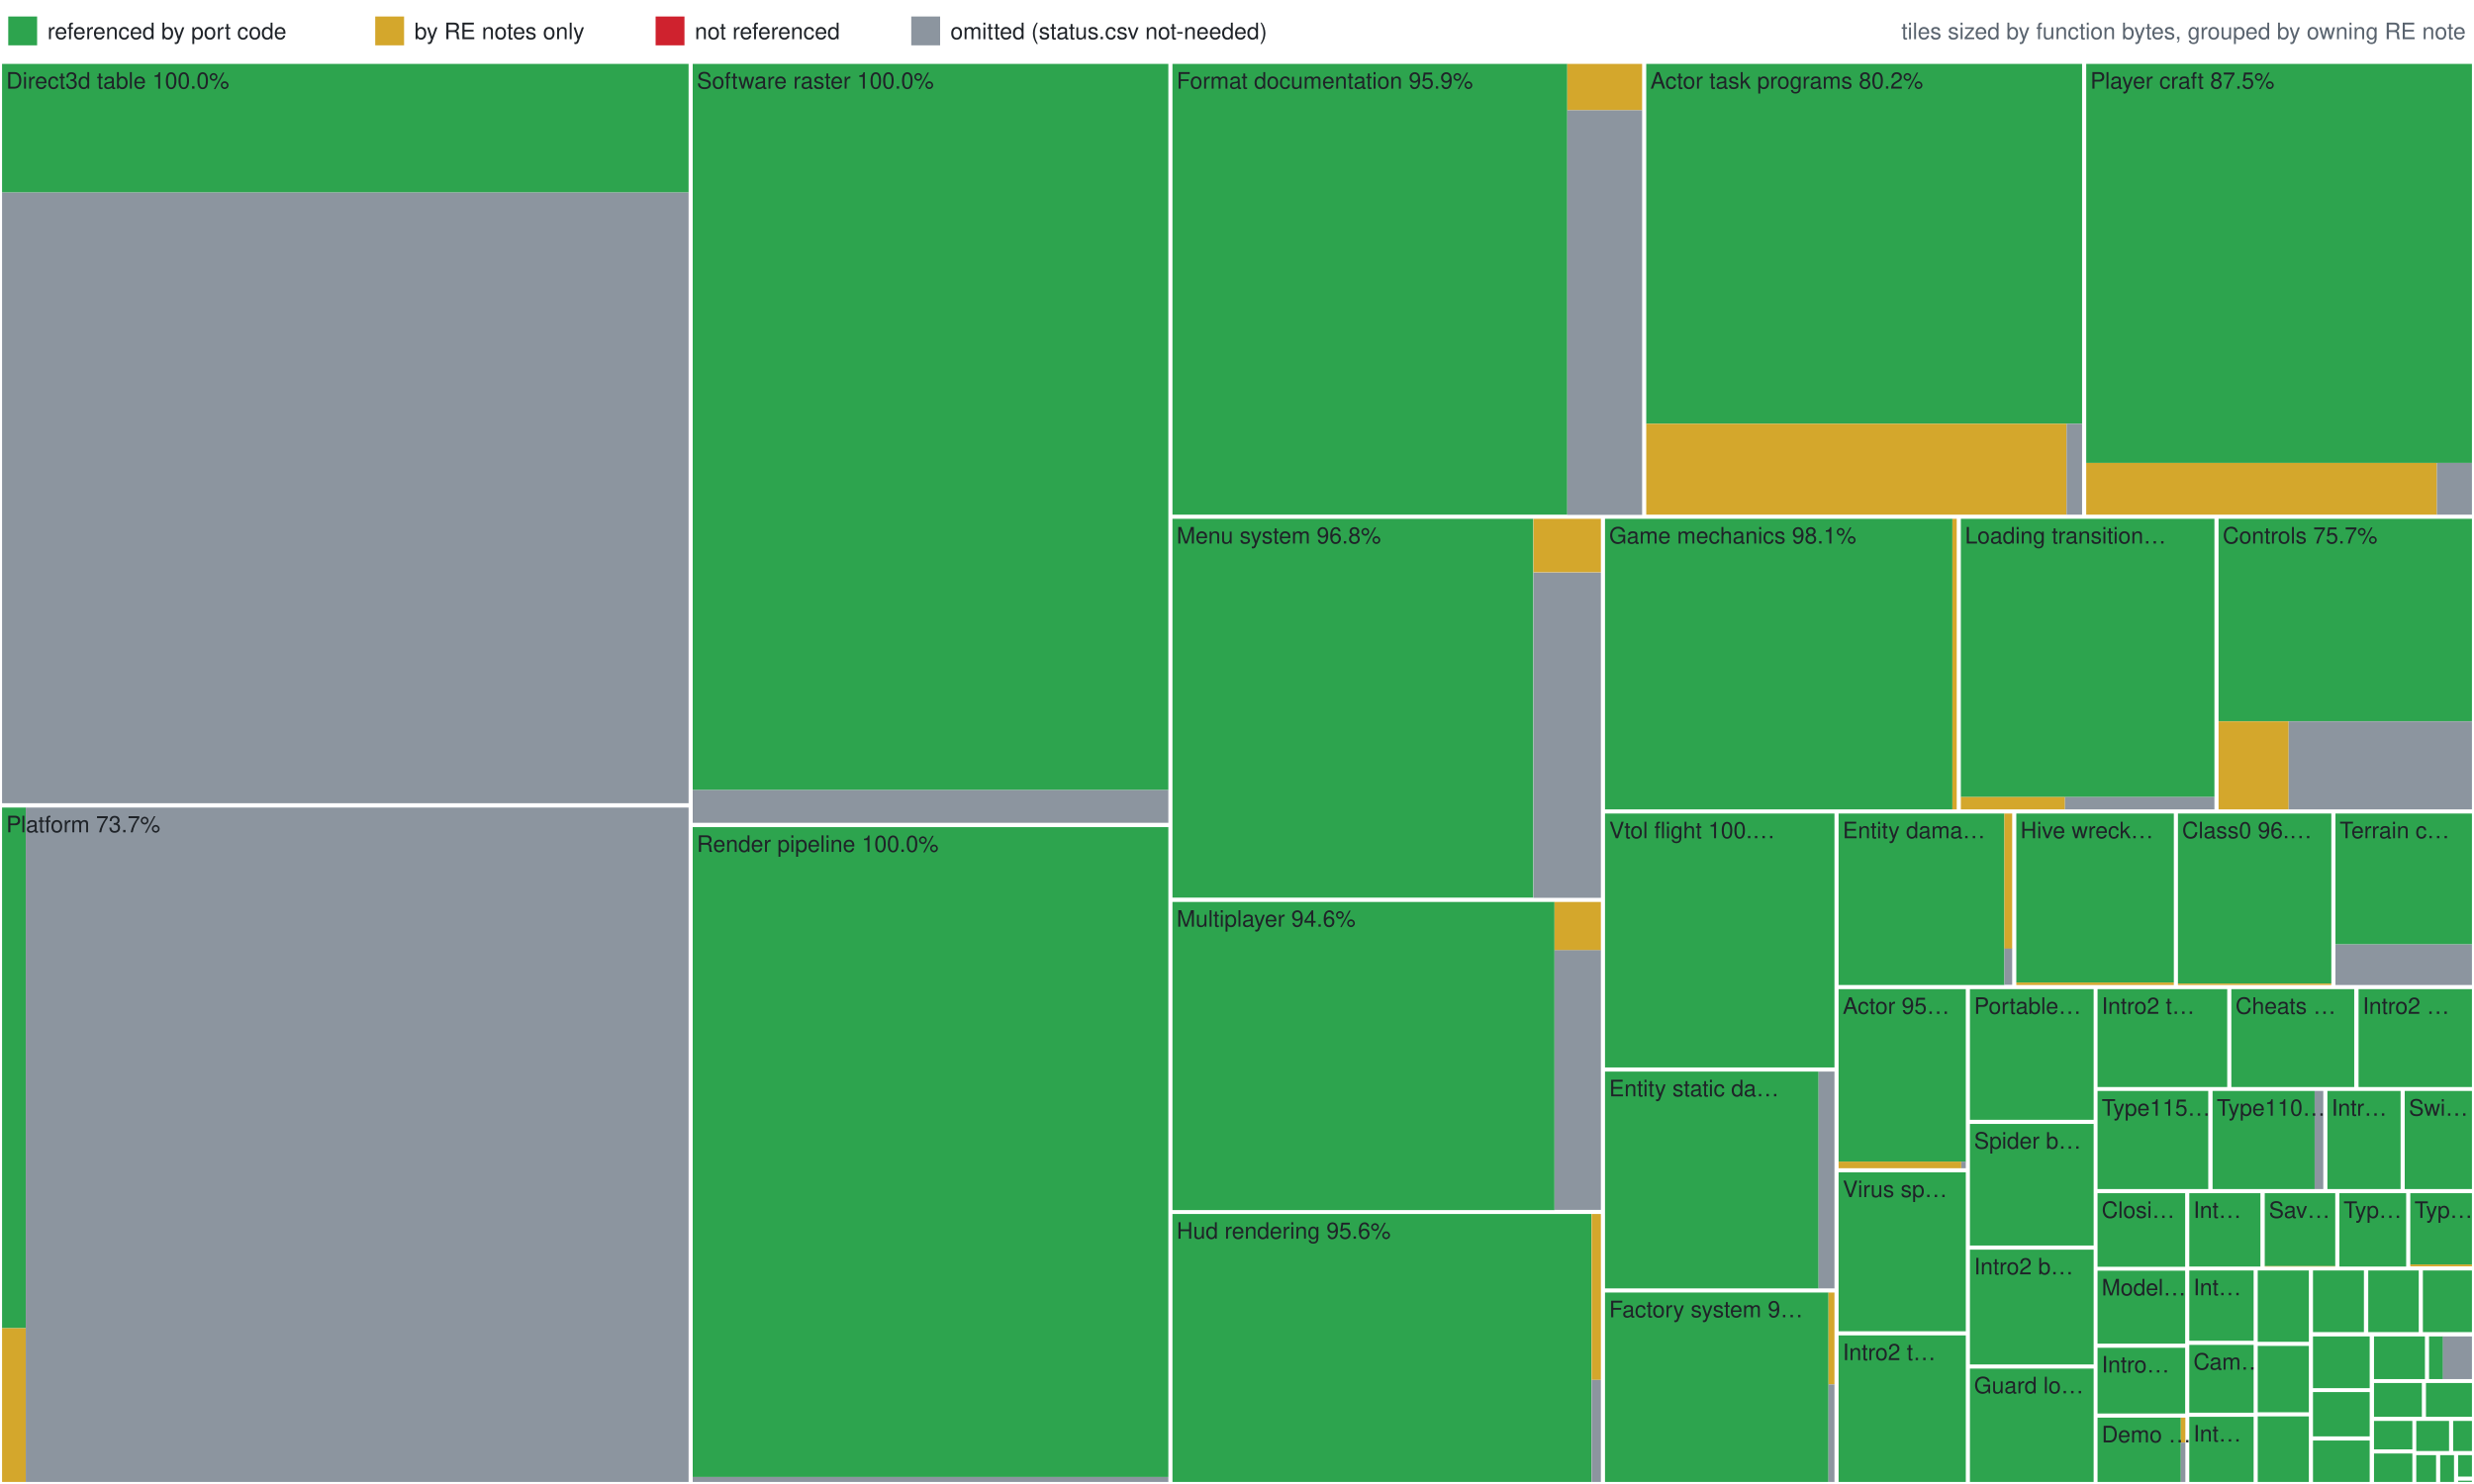
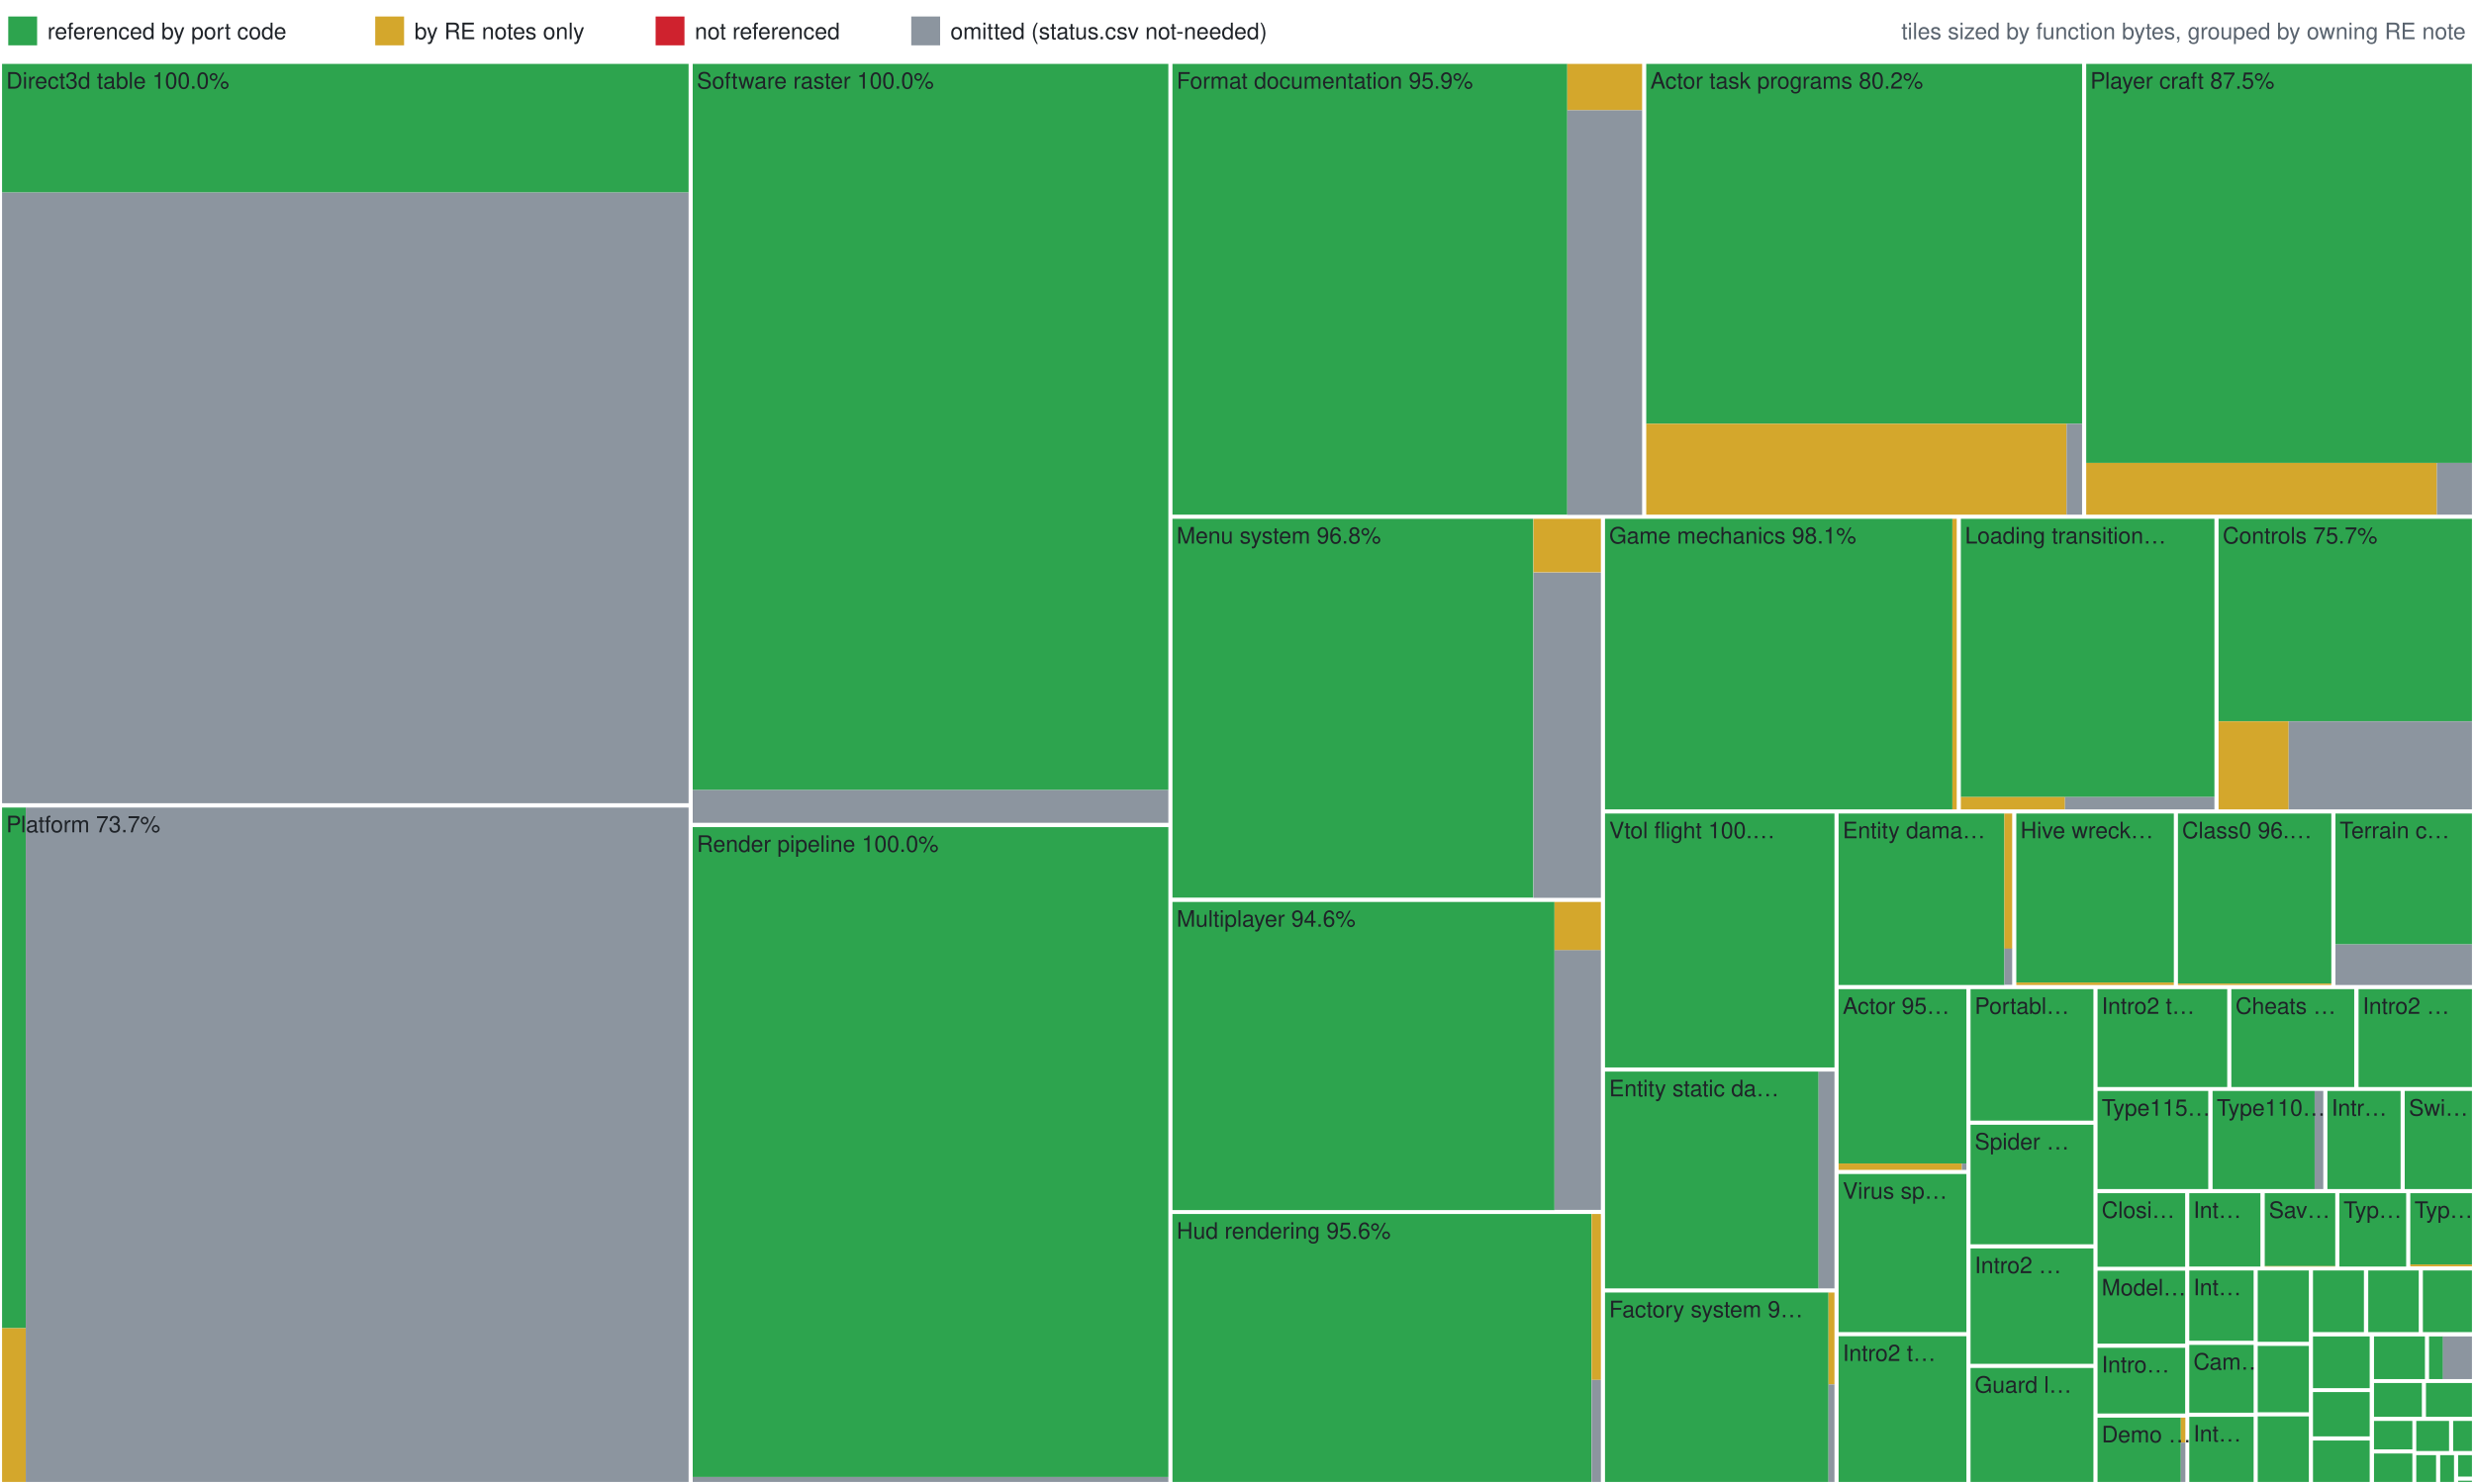
<svg xmlns="http://www.w3.org/2000/svg" width="1200" height="720" viewBox="0 0 1200 720" font-family="Segoe UI, Helvetica, Arial, sans-serif" font-size="11">
  <rect width="1200" height="720" fill="#ffffff" />
  <rect x="4" y="8" width="14" height="14" fill="#2da44e" />
  <text x="23" y="19" fill="#1f2328">referenced by port code</text>
  <rect x="182" y="8" width="14" height="14" fill="#d4a72c" />
  <text x="201" y="19" fill="#1f2328">by RE notes only</text>
  <rect x="318" y="8" width="14" height="14" fill="#cf222e" />
  <text x="337" y="19" fill="#1f2328">not referenced</text>
  <rect x="442" y="8" width="14" height="14" fill="#8c959f" />
  <text x="461" y="19" fill="#1f2328">omitted (status.csv not-needed)</text>
  <text x="1196" y="19" fill="#59636e" text-anchor="end">tiles sized by function bytes, grouped by owning RE note</text>
  <g>
    <rect x="1" y="31" width="333" height="62.4" fill="#2da44e" />
    <rect x="1" y="93.4" width="333" height="296.3" fill="#8c959f" />
    <text x="3" y="43" fill="#1f2328">Direct3d table 100.0%</text>
  </g>
  <g>
    <rect x="1" y="391.8" width="11.5" height="252.6" fill="#2da44e" />
    <rect x="1" y="644.4" width="11.5" height="74.6" fill="#d4a72c" />
    <rect x="12.5" y="391.8" width="321.5" height="327.2" fill="#8c959f" />
    <text x="3" y="403.8" fill="#1f2328">Platform 73.7%</text>
  </g>
  <g>
    <rect x="336" y="31" width="230.7" height="352.3" fill="#2da44e" />
    <rect x="336" y="383.3" width="230.7" height="15.9" fill="#8c959f" />
    <text x="338" y="43" fill="#1f2328">Software raster 100.0%</text>
  </g>
  <g>
    <rect x="336" y="401.3" width="230.7" height="315.3" fill="#2da44e" />
    <rect x="336" y="716.6" width="230.7" height="2.4" fill="#8c959f" />
    <text x="338" y="413.3" fill="#1f2328">Render pipeline 100.0%</text>
  </g>
  <g>
    <rect x="568.7" y="31" width="191.5" height="218.7" fill="#2da44e" />
    <rect x="760.2" y="31" width="36.3" height="22.5" fill="#d4a72c" />
    <rect x="760.2" y="53.5" width="36.3" height="196.3" fill="#8c959f" />
    <text x="570.7" y="43" fill="#1f2328">Format documentation 95.9%</text>
  </g>
  <g>
    <rect x="798.5" y="31" width="211.4" height="174.6" fill="#2da44e" />
    <rect x="798.5" y="205.6" width="203.9" height="44.1" fill="#d4a72c" />
    <rect x="1002.4" y="205.6" width="7.5" height="44.1" fill="#8c959f" />
    <text x="800.5" y="43" fill="#1f2328">Actor task programs 80.2%</text>
  </g>
  <g>
    <rect x="1011.9" y="31" width="187.1" height="193.6" fill="#2da44e" />
    <rect x="1011.9" y="224.6" width="170.1" height="25.1" fill="#d4a72c" />
    <rect x="1182" y="224.6" width="17" height="25.1" fill="#8c959f" />
    <text x="1013.9" y="43" fill="#1f2328">Player craft 87.5%</text>
  </g>
  <g>
    <rect x="568.7" y="251.7" width="175" height="183.8" fill="#2da44e" />
    <rect x="743.8" y="251.7" width="32.7" height="26" fill="#d4a72c" />
    <rect x="743.8" y="277.8" width="32.7" height="157.8" fill="#8c959f" />
    <text x="570.7" y="263.7" fill="#1f2328">Menu system 96.8%</text>
  </g>
  <g>
    <rect x="568.7" y="437.6" width="185.3" height="149.5" fill="#2da44e" />
    <rect x="754" y="437.6" width="22.5" height="23.5" fill="#d4a72c" />
    <rect x="754" y="461" width="22.5" height="126" fill="#8c959f" />
    <text x="570.7" y="449.6" fill="#1f2328">Multiplayer 94.6%</text>
  </g>
  <g>
    <rect x="568.7" y="589" width="203.2" height="130" fill="#2da44e" />
    <rect x="772" y="589" width="4.5" height="80.5" fill="#d4a72c" />
    <rect x="772" y="669.5" width="4.5" height="49.5" fill="#8c959f" />
    <text x="570.7" y="601" fill="#1f2328">Hud rendering 95.6%</text>
  </g>
  <g>
    <rect x="778.5" y="251.7" width="168.5" height="141" fill="#2da44e" />
    <rect x="947" y="251.7" width="2.1" height="141" fill="#d4a72c" />
    <text x="780.5" y="263.7" fill="#1f2328">Game mechanics 98.1%</text>
  </g>
  <g>
    <rect x="951.1" y="251.7" width="123" height="135" fill="#2da44e" />
    <rect x="951.1" y="386.7" width="50.5" height="6" fill="#d4a72c" />
    <rect x="1001.6" y="386.7" width="72.5" height="6" fill="#8c959f" />
    <text x="953.1" y="263.7" fill="#1f2328">Loading transition…</text>
  </g>
  <g>
    <rect x="1076.1" y="251.7" width="122.9" height="98.2" fill="#2da44e" />
    <rect x="1076.1" y="350" width="34" height="42.7" fill="#d4a72c" />
    <rect x="1110.1" y="350" width="88.9" height="42.7" fill="#8c959f" />
    <text x="1078.1" y="263.7" fill="#1f2328">Controls 75.7%</text>
  </g>
  <g>
    <rect x="778.5" y="394.7" width="111.3" height="123.2" fill="#2da44e" />
    <text x="780.5" y="406.7" fill="#1f2328">Vtol flight 100.…</text>
  </g>
  <g>
    <rect x="778.5" y="519.9" width="103.6" height="105.2" fill="#2da44e" />
    <rect x="882.1" y="519.9" width="7.7" height="105.2" fill="#8c959f" />
    <text x="780.5" y="531.9" fill="#1f2328">Entity static da…</text>
  </g>
  <g>
    <rect x="778.5" y="627.1" width="108.4" height="91.9" fill="#2da44e" />
    <rect x="886.9" y="627.1" width="2.9" height="44.6" fill="#d4a72c" />
    <rect x="886.9" y="671.7" width="2.9" height="47.3" fill="#8c959f" />
    <text x="780.5" y="639.1" fill="#1f2328">Factory system 9…</text>
  </g>
  <g>
    <rect x="891.8" y="394.7" width="80.4" height="83.2" fill="#2da44e" />
    <rect x="972.2" y="394.7" width="3.8" height="65.6" fill="#d4a72c" />
    <rect x="972.2" y="460.2" width="3.8" height="17.6" fill="#8c959f" />
    <text x="893.8" y="406.7" fill="#1f2328">Entity dama…</text>
  </g>
  <g>
    <rect x="978" y="394.7" width="76.4" height="82" fill="#2da44e" />
    <rect x="978" y="476.7" width="76.4" height="1.2" fill="#d4a72c" />
    <text x="980" y="406.7" fill="#1f2328">Hive wreck…</text>
  </g>
  <g>
    <rect x="1056.4" y="394.7" width="74.4" height="82.5" fill="#2da44e" />
    <rect x="1056.4" y="477.2" width="74.4" height="0.7" fill="#d4a72c" />
    <text x="1058.4" y="406.7" fill="#1f2328">Class0 96.…</text>
  </g>
  <g>
    <rect x="1132.8" y="394.7" width="66.2" height="63.5" fill="#2da44e" />
    <rect x="1132.8" y="458.2" width="66.2" height="19.7" fill="#8c959f" />
    <text x="1134.8" y="406.7" fill="#1f2328">Terrain c…</text>
  </g>
  <g>
-     <rect x="891.8" y="479.9" width="61.7" height="83.8" fill="#2da44e" />
-     <rect x="891.8" y="563.6" width="59.5" height="3.2" fill="#d4a72c" />
-     <rect x="951.3" y="563.6" width="2.2" height="3.2" fill="#8c959f" />
+     <rect x="891.8" y="479.9" width="62" height="84.6" fill="#2da44e" />
+     <rect x="891.8" y="564.5" width="59.8" height="3.1" fill="#d4a72c" />
+     <rect x="951.6" y="564.5" width="2.2" height="3.1" fill="#8c959f" />
    <text x="893.8" y="491.9" fill="#1f2328">Actor 95…</text>
  </g>
  <g>
-     <rect x="891.8" y="568.8" width="61.7" height="77.1" fill="#2da44e" />
-     <text x="893.8" y="580.8" fill="#1f2328">Virus sp…</text>
-   </g>
-   <g>
-     <rect x="891.8" y="647.9" width="61.7" height="71.1" fill="#2da44e" />
-     <text x="893.8" y="659.9" fill="#1f2328">Intro2 t…</text>
-   </g>
-   <g>
-     <rect x="955.5" y="479.9" width="60" height="63.4" fill="#2da44e" />
-     <text x="957.5" y="491.9" fill="#1f2328">Portable…</text>
-   </g>
-   <g>
-     <rect x="955.5" y="545.3" width="60" height="59" fill="#2da44e" />
-     <text x="957.5" y="557.3" fill="#1f2328">Spider b…</text>
-   </g>
-   <g>
-     <rect x="955.5" y="606.3" width="60" height="55.7" fill="#2da44e" />
-     <text x="957.5" y="618.3" fill="#1f2328">Intro2 b…</text>
-   </g>
-   <g>
-     <rect x="955.5" y="664" width="60" height="55" fill="#2da44e" />
-     <text x="957.5" y="676" fill="#1f2328">Guard lo…</text>
+     <rect x="891.8" y="569.6" width="62" height="76.7" fill="#2da44e" />
+     <text x="893.8" y="581.6" fill="#1f2328">Virus sp…</text>
+   </g>
+   <g>
+     <rect x="891.8" y="648.3" width="62" height="70.7" fill="#2da44e" />
+     <text x="893.8" y="660.3" fill="#1f2328">Intro2 t…</text>
+   </g>
+   <g>
+     <rect x="955.8" y="479.9" width="59.6" height="63.8" fill="#2da44e" />
+     <text x="957.8" y="491.9" fill="#1f2328">Portabl…</text>
+   </g>
+   <g>
+     <rect x="955.8" y="545.7" width="59.6" height="58" fill="#2da44e" />
+     <text x="957.8" y="557.7" fill="#1f2328">Spider …</text>
+   </g>
+   <g>
+     <rect x="955.8" y="605.7" width="59.6" height="56" fill="#2da44e" />
+     <text x="957.8" y="617.7" fill="#1f2328">Intro2 …</text>
+   </g>
+   <g>
+     <rect x="955.8" y="663.7" width="59.6" height="55.3" fill="#2da44e" />
+     <text x="957.8" y="675.7" fill="#1f2328">Guard l…</text>
  </g>
  <g>
    <rect x="1017.4" y="479.9" width="62.9" height="47.5" fill="#2da44e" />
    <text x="1019.4" y="491.9" fill="#1f2328">Intro2 t…</text>
  </g>
  <g>
    <rect x="1082.3" y="479.9" width="59.6" height="47.5" fill="#2da44e" />
    <rect x="1141.9" y="479.9" width="0" height="47.5" fill="#8c959f" />
    <text x="1084.3" y="491.9" fill="#1f2328">Cheats …</text>
  </g>
  <g>
    <rect x="1144" y="479.9" width="55" height="47.5" fill="#2da44e" />
    <text x="1146" y="491.9" fill="#1f2328">Intro2 …</text>
  </g>
  <g>
    <rect x="1017.4" y="529.3" width="53.7" height="47.6" fill="#2da44e" />
    <text x="1019.4" y="541.3" fill="#1f2328">Type115…</text>
  </g>
  <g>
    <rect x="1073.2" y="529.3" width="49.5" height="47.6" fill="#2da44e" />
    <rect x="1122.7" y="529.3" width="4.2" height="47.6" fill="#8c959f" />
    <text x="1075.2" y="541.3" fill="#1f2328">Type110…</text>
  </g>
  <g>
    <rect x="1128.9" y="529.3" width="35.5" height="47.6" fill="#2da44e" />
    <text x="1130.9" y="541.3" fill="#1f2328">Intr…</text>
  </g>
  <g>
    <rect x="1166.4" y="529.3" width="32.6" height="47.6" fill="#2da44e" />
    <text x="1168.4" y="541.3" fill="#1f2328">Swi…</text>
  </g>
  <g>
    <rect x="1017.4" y="578.9" width="42.5" height="35.7" fill="#2da44e" />
    <text x="1019.4" y="590.9" fill="#1f2328">Closi…</text>
  </g>
  <g>
    <rect x="1017.4" y="616.5" width="42.5" height="35.4" fill="#2da44e" />
    <text x="1019.4" y="628.5" fill="#1f2328">Model…</text>
  </g>
  <g>
    <rect x="1017.4" y="653.9" width="42.5" height="31.9" fill="#2da44e" />
    <text x="1019.4" y="665.9" fill="#1f2328">Intro…</text>
  </g>
  <g>
    <rect x="1017.4" y="687.8" width="40.4" height="31.2" fill="#2da44e" />
    <rect x="1057.8" y="687.8" width="2.2" height="12.1" fill="#d4a72c" />
    <rect x="1057.8" y="699.9" width="2.2" height="19.1" fill="#8c959f" />
    <text x="1019.4" y="699.8" fill="#1f2328">Demo …</text>
  </g>
  <g>
    <rect x="1061.9" y="578.9" width="34.5" height="35.6" fill="#2da44e" />
    <text x="1063.9" y="590.9" fill="#1f2328">Int…</text>
  </g>
  <g>
    <rect x="1098.5" y="578.9" width="34.2" height="35.4" fill="#2da44e" />
    <rect x="1098.5" y="614.3" width="34.2" height="0.2" fill="#d4a72c" />
    <text x="1100.5" y="590.9" fill="#1f2328">Sav…</text>
  </g>
  <g>
    <rect x="1134.7" y="578.9" width="32.4" height="35.6" fill="#2da44e" />
    <text x="1136.7" y="590.9" fill="#1f2328">Typ…</text>
  </g>
  <g>
    <rect x="1169.1" y="578.9" width="29.9" height="34.7" fill="#2da44e" />
    <rect x="1169.1" y="613.5" width="29.9" height="0.9" fill="#d4a72c" />
    <text x="1171.1" y="590.9" fill="#1f2328">Typ…</text>
  </g>
  <g>
    <rect x="1061.9" y="616.4" width="31.2" height="34.1" fill="#2da44e" />
    <text x="1063.9" y="628.4" fill="#1f2328">Int…</text>
  </g>
  <g>
    <rect x="1061.9" y="652.5" width="31.2" height="32.9" fill="#2da44e" />
    <text x="1063.9" y="664.5" fill="#1f2328">Cam…</text>
  </g>
  <g>
    <rect x="1061.9" y="687.4" width="31.2" height="31.6" fill="#2da44e" />
    <text x="1063.9" y="699.4" fill="#1f2328">Int…</text>
  </g>
  <g>
    <rect x="1095.1" y="616.4" width="24.8" height="34.6" fill="#2da44e" />
  </g>
  <g>
    <rect x="1095.1" y="653" width="24.8" height="32.2" fill="#2da44e" />
  </g>
  <g>
    <rect x="1095.1" y="687.2" width="24.8" height="31.8" fill="#2da44e" />
  </g>
  <g>
    <rect x="1121.9" y="616.4" width="24.7" height="29.9" fill="#2da44e" />
  </g>
  <g>
    <rect x="1148.7" y="616.4" width="24.5" height="29.9" fill="#2da44e" />
  </g>
  <g>
    <rect x="1175.2" y="616.4" width="23.8" height="29.9" fill="#2da44e" />
  </g>
  <g>
    <rect x="1121.9" y="648.4" width="27.5" height="25.1" fill="#2da44e" />
  </g>
  <g>
    <rect x="1121.9" y="675.4" width="27.5" height="21.5" fill="#2da44e" />
  </g>
  <g>
    <rect x="1121.9" y="698.9" width="27.5" height="20.1" fill="#2da44e" />
  </g>
  <g>
    <rect x="1151.5" y="648.4" width="24.7" height="20.7" fill="#2da44e" />
  </g>
  <g>
    <rect x="1178.2" y="648.4" width="6.8" height="20.7" fill="#2da44e" />
    <rect x="1184.9" y="648.4" width="14.1" height="20.7" fill="#8c959f" />
  </g>
  <g>
    <rect x="1151.5" y="671" width="23.2" height="16.4" fill="#2da44e" />
  </g>
  <g>
    <rect x="1176.7" y="671" width="22.3" height="16.4" fill="#2da44e" />
  </g>
  <g>
    <rect x="1151.5" y="689.4" width="18.6" height="13.8" fill="#2da44e" />
  </g>
  <g>
    <rect x="1151.5" y="705.2" width="18.6" height="13.8" fill="#2da44e" />
  </g>
  <g>
    <rect x="1172" y="689.4" width="15.9" height="14.6" fill="#2da44e" />
  </g>
  <g>
    <rect x="1189.9" y="689.4" width="9.1" height="14.6" fill="#2da44e" />
  </g>
  <g>
    <rect x="1172" y="706" width="9.6" height="13" fill="#2da44e" />
  </g>
  <g>
    <rect x="1183.6" y="706" width="6.7" height="13" fill="#2da44e" />
  </g>
  <g>
    <rect x="1192.3" y="706" width="6.7" height="10.4" fill="#2da44e" />
  </g>
  <g>
    <rect x="1192.3" y="718.4" width="6.7" height="0.6" fill="#2da44e" />
  </g>
</svg>
